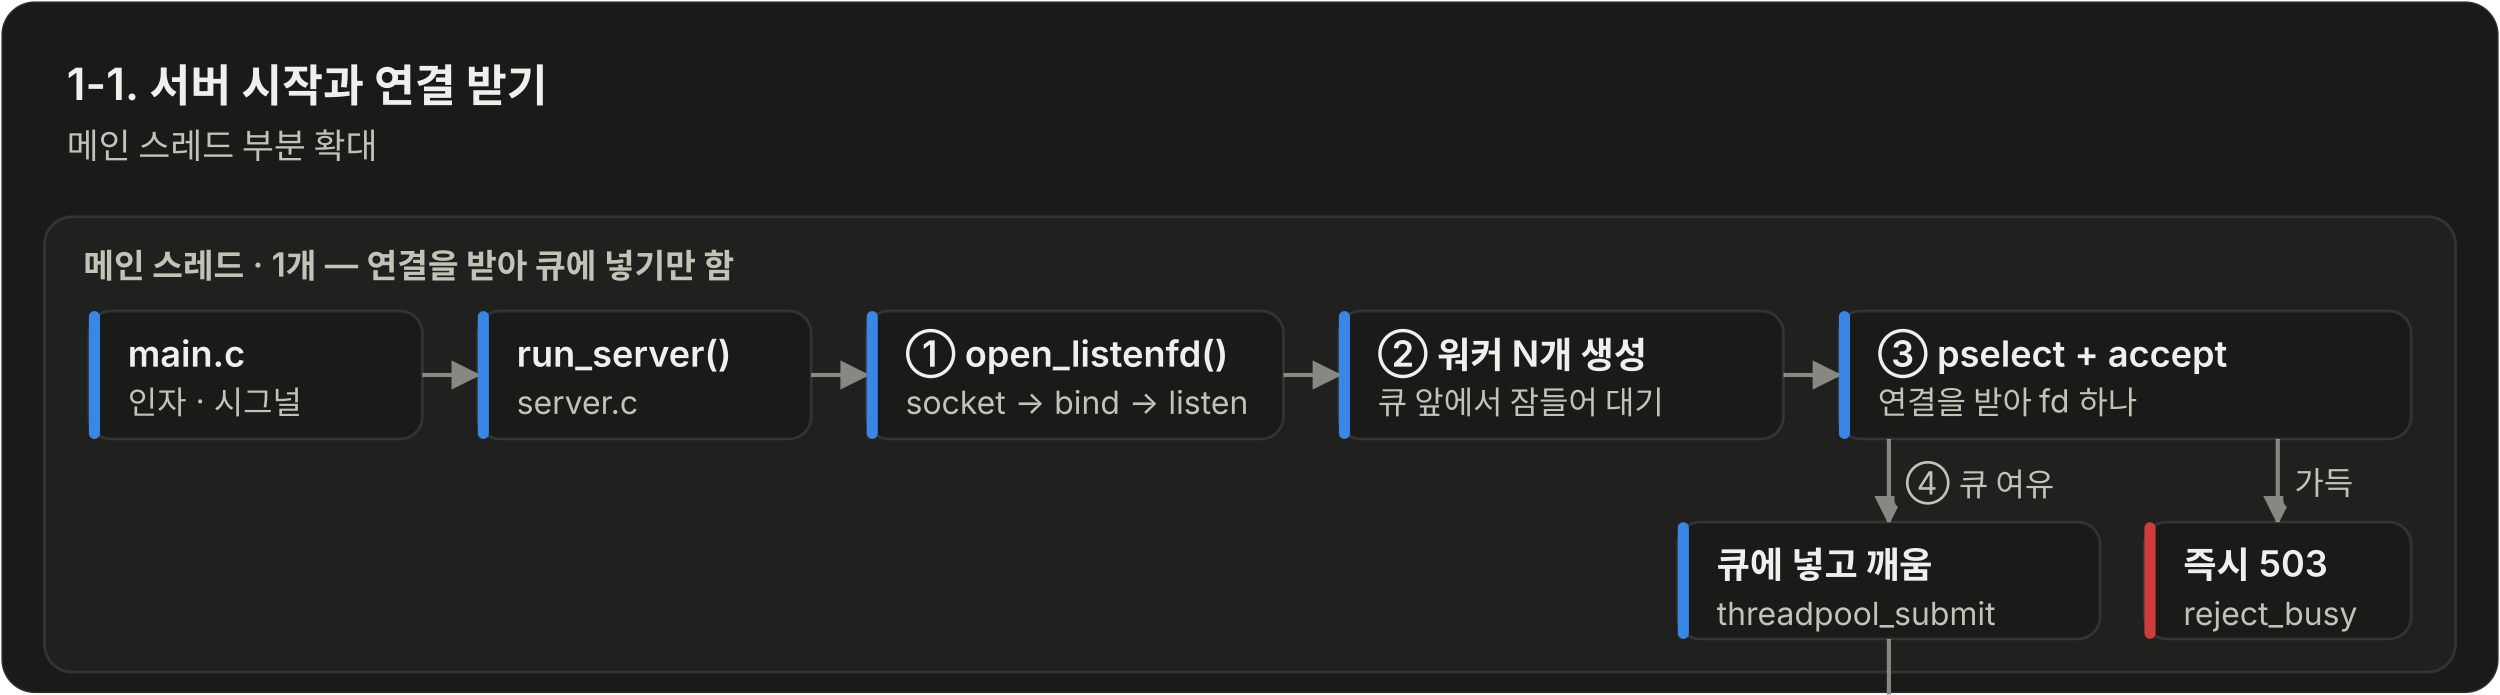
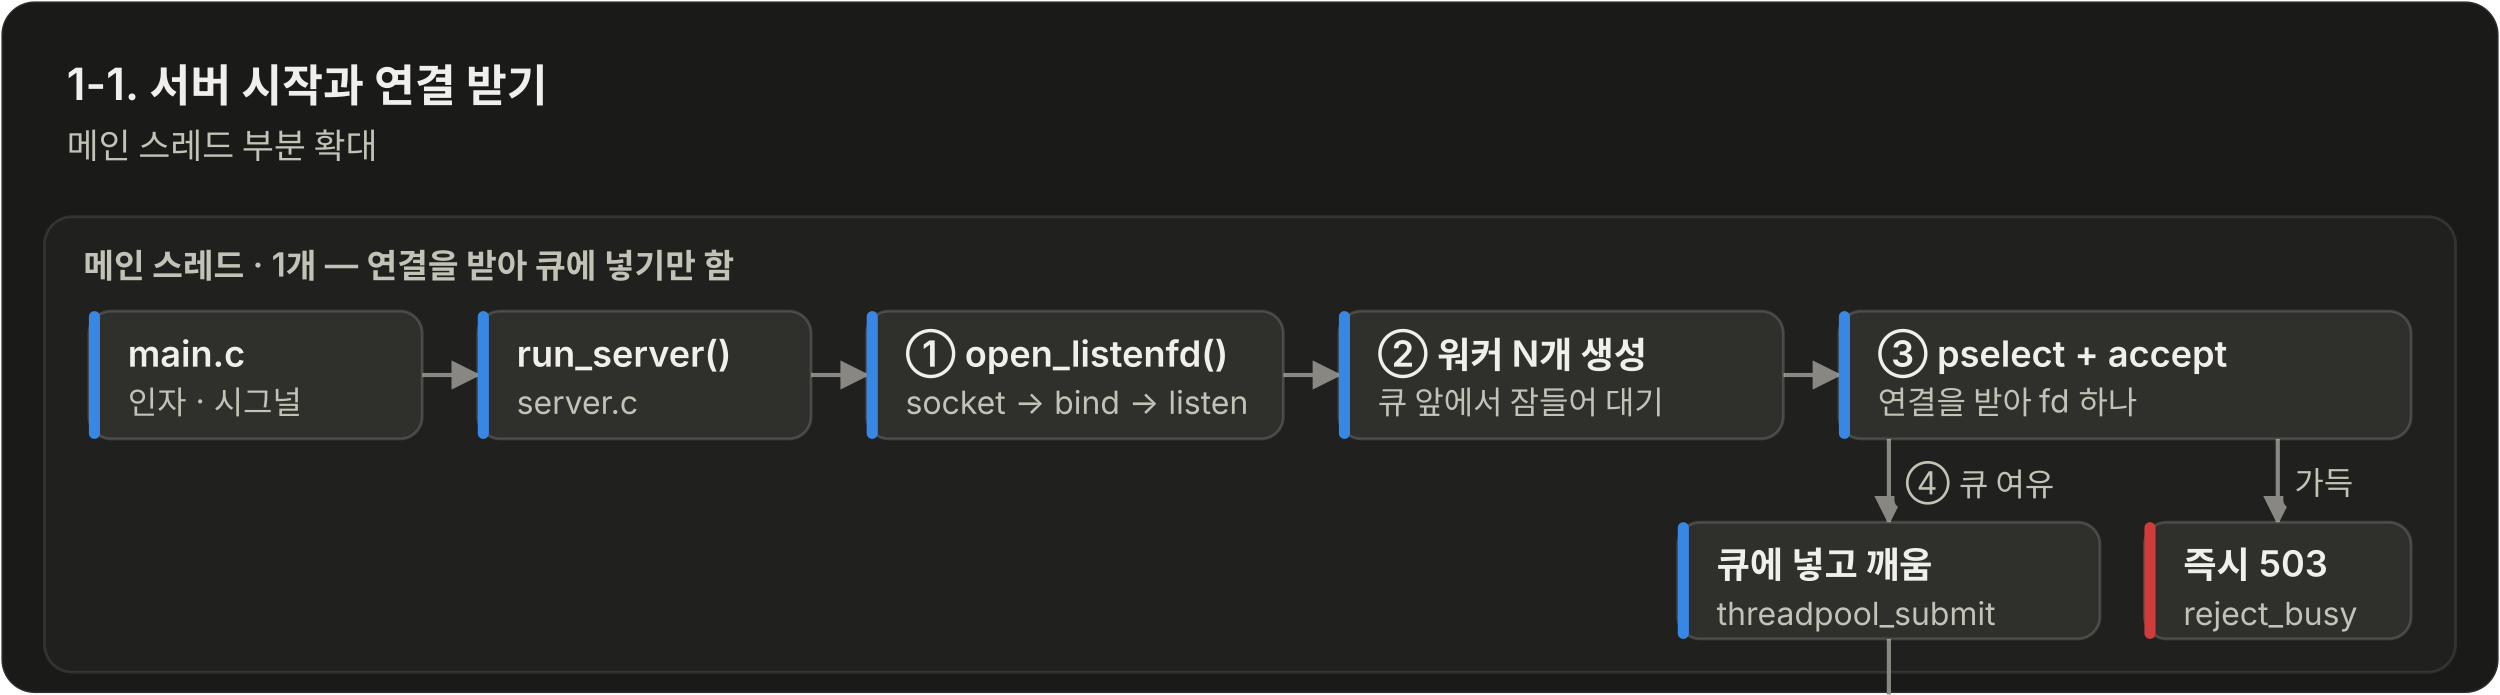
<svg xmlns="http://www.w3.org/2000/svg" width="900" height="250" viewBox="0 0 900 250" font-family="system-ui, -apple-system, 'Segoe UI', 'Apple SD Gothic Neo', 'Malgun Gothic', 'Noto Sans KR', sans-serif" role="img" aria-label="1-1. 서버 시작과 연결 받기">
  <defs>
    <marker id="ah" viewBox="0 0 10 10" refX="9" refY="5" markerWidth="7" markerHeight="7" orient="auto-start-reverse">
      <path d="M0,0 L10,5 L0,10 z" fill="#898781" />
    </marker>
  </defs>
  <rect x="0.5" y="0.5" width="899" height="249" rx="12" fill="#1a1a19" stroke="rgba(255,255,255,0.10)" />
  <text x="24" y="36" font-size="16" font-weight="600" fill="#f0efec">1-1. 서버 시작과 연결 받기</text>
  <text x="24" y="57" font-size="12.5" fill="#c3c2b7">메인 스레드 부분 확대</text>
  <svg x="0" y="70" width="900" height="180" viewBox="0 52 900 180">
    <rect x="16" y="60" width="868" height="164" rx="10" fill="#20201f" stroke="rgba(255,255,255,0.10)" />
    <text x="30" y="82" font-size="12" font-weight="600" fill="#c3c2b7">메인 스레드 · 1개 — 연결을 받아 큐에 넣기만 함</text>
    <rect x="16" y="240" width="868" height="500" rx="10" fill="#20201f" stroke="rgba(255,255,255,0.10)" />
    <text x="30" y="262" font-size="12" font-weight="600" fill="#c3c2b7">워커 스레드 · N개 — handle_connection(connfd) 한 함수 안에서 반복</text>
    <g>
      <path d="M152,117 L172,117" fill="none" stroke="#898781" stroke-width="1.5" stroke-linejoin="round" marker-end="url(#ah)" />
    </g>
    <g>
      <path d="M292,117 L312,117" fill="none" stroke="#898781" stroke-width="1.5" stroke-linejoin="round" marker-end="url(#ah)" />
    </g>
    <g>
      <path d="M462,117 L482,117" fill="none" stroke="#898781" stroke-width="1.5" stroke-linejoin="round" marker-end="url(#ah)" />
    </g>
    <g>
      <path d="M642,117 L662,117" fill="none" stroke="#898781" stroke-width="1.5" stroke-linejoin="round" marker-end="url(#ah)" />
    </g>
    <g>
      <path d="M680,140 L680,170" fill="none" stroke="#898781" stroke-width="1.5" stroke-linejoin="round" marker-end="url(#ah)" />
      <rect x="682" y="148" width="56.53" height="17" rx="3" fill="#20201f" />
      <text x="686" y="160" font-size="11.5" fill="#c3c2b7" text-anchor="start">④ 큐 여유</text>
    </g>
    <g>
      <path d="M820,140 L820,170" fill="none" stroke="#898781" stroke-width="1.5" stroke-linejoin="round" marker-end="url(#ah)" />
      <rect x="822" y="148" width="31" height="17" rx="3" fill="#20201f" />
      <text x="826" y="160" font-size="11.5" fill="#c3c2b7" text-anchor="start">가득</text>
    </g>
    <g>
      <path d="M680,212 L680,256 L528,256 L528,276" fill="none" stroke="#898781" stroke-width="1.5" stroke-linejoin="round" marker-end="url(#ah)" />
      <rect x="686" y="240" width="106.9" height="17" rx="3" fill="#20201f" />
      <text x="690" y="252" font-size="11.5" fill="#c3c2b7" text-anchor="start">워커가 큐에서 꺼냄</text>
    </g>
    <g>
      <path d="M528,322 L528,356" fill="none" stroke="#898781" stroke-width="1.5" stroke-linejoin="round" marker-end="url(#ah)" />
    </g>
    <g>
      <path d="M420,379 L182,379" fill="none" stroke="#898781" stroke-width="1.5" stroke-linejoin="round" marker-end="url(#ah)" />
      <rect x="235.59" y="362" width="130.82" height="17" rx="3" fill="#20201f" />
      <text x="301" y="374" font-size="11.5" fill="#c3c2b7" text-anchor="middle">파싱 오류 (리턴값 &gt; 0)</text>
    </g>
    <g>
      <path d="M80,402 L80,676" fill="none" stroke="#898781" stroke-width="1.5" stroke-linejoin="round" marker-end="url(#ah)" />
    </g>
    <g>
      <path d="M450,402 L450,420 L150,420 L150,676" fill="none" stroke="#898781" stroke-width="1.5" stroke-linejoin="round" marker-end="url(#ah)" />
      <rect x="236.775" y="426" width="126.45" height="17" rx="3" fill="#20201f" />
      <text x="300" y="438" font-size="11.5" fill="#c3c2b7" text-anchor="middle">끊김 · 유휴 초과 (-1)</text>
    </g>
    <g>
      <path d="M528,402 L528,446" fill="none" stroke="#898781" stroke-width="1.5" stroke-linejoin="round" marker-end="url(#ah)" />
      <rect x="532" y="418" width="55.84" height="17" rx="3" fill="#20201f" />
      <text x="536" y="430" font-size="11.5" fill="#c3c2b7" text-anchor="start">성공 (0)</text>
    </g>
    <g>
      <path d="M528,492 L528,506" fill="none" stroke="#898781" stroke-width="1.5" stroke-linejoin="round" />
    </g>
    <g>
      <path d="M285,506 L771,506" fill="none" stroke="#898781" stroke-width="1.5" stroke-linejoin="round" />
    </g>
    <g>
      <path d="M285,506 L285,522" fill="none" stroke="#898781" stroke-width="1.5" stroke-linejoin="round" marker-end="url(#ah)" />
    </g>
    <g>
      <path d="M447,506 L447,522" fill="none" stroke="#898781" stroke-width="1.5" stroke-linejoin="round" marker-end="url(#ah)" />
    </g>
    <g>
      <path d="M609,506 L609,522" fill="none" stroke="#898781" stroke-width="1.5" stroke-linejoin="round" marker-end="url(#ah)" />
    </g>
    <g>
      <path d="M771,506 L771,522" fill="none" stroke="#898781" stroke-width="1.5" stroke-linejoin="round" marker-end="url(#ah)" />
    </g>
    <g>
      <path d="M285,572 L285,586 L447,586" fill="none" stroke="#898781" stroke-width="1.5" stroke-linejoin="round" />
    </g>
    <g>
      <path d="M447,572 L447,586" fill="none" stroke="#898781" stroke-width="1.5" stroke-linejoin="round" />
    </g>
    <g>
      <path d="M366,586 L366,598" fill="none" stroke="#898781" stroke-width="1.5" stroke-linejoin="round" marker-end="url(#ah)" />
    </g>
    <g>
      <path d="M609,572 L609,586 L771,586" fill="none" stroke="#898781" stroke-width="1.5" stroke-linejoin="round" />
    </g>
    <g>
      <path d="M771,572 L771,586" fill="none" stroke="#898781" stroke-width="1.5" stroke-linejoin="round" />
    </g>
    <g>
      <path d="M690,586 L690,598" fill="none" stroke="#898781" stroke-width="1.5" stroke-linejoin="round" marker-end="url(#ah)" />
    </g>
    <g>
      <path d="M366,640 L366,656 L500,656 L500,676" fill="none" stroke="#898781" stroke-width="1.5" stroke-linejoin="round" marker-end="url(#ah)" />
    </g>
    <g>
      <path d="M690,640 L690,656 L556,656 L556,676" fill="none" stroke="#898781" stroke-width="1.5" stroke-linejoin="round" marker-end="url(#ah)" />
    </g>
    <g>
      <path d="M420,699 L182,699" fill="none" stroke="#898781" stroke-width="1.5" stroke-linejoin="round" marker-end="url(#ah)" />
      <rect x="217.65" y="681" width="166.7" height="17" rx="3" fill="#20201f" />
      <text x="301" y="693" font-size="11.5" fill="#c3c2b7" text-anchor="middle">keep-alive가 아니거나 오류</text>
    </g>
    <g>
      <path d="M636,699 L866,699 L866,379 L636,379" fill="none" stroke="#898781" stroke-width="1.5" stroke-linejoin="round" marker-end="url(#ah)" />
      <rect x="675.385" y="362" width="169.23" height="17" rx="3" fill="#20201f" />
      <text x="760" y="374" font-size="11.5" fill="#c3c2b7" text-anchor="middle">keep-alive 유지 · 다음 요청</text>
    </g>
    <g>
-       <rect x="32" y="94" width="120" height="46" rx="8" fill="#1a1a19" stroke="rgba(255,255,255,0.10)" />
+       <rect x="32" y="94" width="120" height="46" rx="8" fill="#2f2f2c" stroke="rgba(255,255,255,0.16)" />
      <rect x="32" y="94" width="4" height="46" rx="2" fill="#3987e5" />
      <text x="46" y="114" font-size="13" font-weight="600" fill="#f0efec">main.c</text>
      <text x="46" y="131" font-size="11.5" fill="#c3c2b7">인자 · 시그널</text>
    </g>
    <g>
-       <rect x="172" y="94" width="120" height="46" rx="8" fill="#1a1a19" stroke="rgba(255,255,255,0.10)" />
+       <rect x="172" y="94" width="120" height="46" rx="8" fill="#2f2f2c" stroke="rgba(255,255,255,0.16)" />
      <rect x="172" y="94" width="4" height="46" rx="2" fill="#3987e5" />
      <text x="186" y="114" font-size="13" font-weight="600" fill="#f0efec">run_server()</text>
      <text x="186" y="131" font-size="11.5" fill="#c3c2b7">server.c</text>
    </g>
    <g>
-       <rect x="312" y="94" width="150" height="46" rx="8" fill="#1a1a19" stroke="rgba(255,255,255,0.10)" />
+       <rect x="312" y="94" width="150" height="46" rx="8" fill="#2f2f2c" stroke="rgba(255,255,255,0.16)" />
      <rect x="312" y="94" width="4" height="46" rx="2" fill="#3987e5" />
      <text x="326" y="114" font-size="13" font-weight="600" fill="#f0efec">① open_listenfd()</text>
      <text x="326" y="131" font-size="11.5" fill="#c3c2b7">socket → bind → listen</text>
    </g>
    <g>
-       <rect x="482" y="94" width="160" height="46" rx="8" fill="#1a1a19" stroke="rgba(255,255,255,0.10)" />
+       <rect x="482" y="94" width="160" height="46" rx="8" fill="#2f2f2c" stroke="rgba(255,255,255,0.16)" />
      <rect x="482" y="94" width="4" height="46" rx="2" fill="#3987e5" />
      <text x="496" y="114" font-size="13" font-weight="600" fill="#f0efec">② 워커 N개 생성</text>
      <text x="496" y="131" font-size="11.5" fill="#c3c2b7">큐 앞에서 잠들어 대기</text>
    </g>
    <g>
-       <rect x="662" y="94" width="206" height="46" rx="8" fill="#1a1a19" stroke="rgba(255,255,255,0.10)" />
+       <rect x="662" y="94" width="206" height="46" rx="8" fill="#2f2f2c" stroke="rgba(255,255,255,0.16)" />
      <rect x="662" y="94" width="4" height="46" rx="2" fill="#3987e5" />
      <text x="676" y="114" font-size="13" font-weight="600" fill="#f0efec">③ pselect + accept</text>
      <text x="676" y="131" font-size="11.5" fill="#c3c2b7">연결을 받아 fd 하나</text>
    </g>
    <g>
-       <rect x="604" y="170" width="152" height="42" rx="8" fill="#1a1a19" stroke="rgba(255,255,255,0.10)" />
+       <rect x="604" y="170" width="152" height="42" rx="8" fill="#2f2f2c" stroke="rgba(255,255,255,0.16)" />
      <rect x="604" y="170" width="4" height="42" rx="2" fill="#3987e5" />
      <text x="618" y="190" font-size="13" font-weight="600" fill="#f0efec">큐에 넣고 깨움</text>
      <text x="618" y="207" font-size="11.5" fill="#c3c2b7">threadpool_submit</text>
    </g>
    <g>
-       <rect x="772" y="170" width="96" height="42" rx="8" fill="#1a1a19" stroke="rgba(255,255,255,0.10)" />
+       <rect x="772" y="170" width="96" height="42" rx="8" fill="#2f2f2c" stroke="rgba(255,255,255,0.16)" />
      <rect x="772" y="170" width="4" height="42" rx="2" fill="#d03b3b" />
      <text x="786" y="190" font-size="13" font-weight="600" fill="#f0efec">즉시 503</text>
      <text x="786" y="207" font-size="11.5" fill="#c3c2b7">reject_busy</text>
    </g>
    <g>
-       <rect x="420" y="276" width="216" height="46" rx="8" fill="#1a1a19" stroke="rgba(255,255,255,0.10)" />
+       <rect x="420" y="276" width="216" height="46" rx="8" fill="#2f2f2c" stroke="rgba(255,255,255,0.16)" />
      <rect x="420" y="276" width="4" height="46" rx="2" fill="#898781" />
      <text x="434" y="296" font-size="13" font-weight="600" fill="#f0efec">handle_connection(fd)</text>
      <text x="434" y="313" font-size="11.5" fill="#c3c2b7">⑤ 버퍼 8KB · 수신 5초 · 송신 10초</text>
    </g>
    <g>
-       <rect x="420" y="356" width="216" height="46" rx="8" fill="#1a1a19" stroke="rgba(255,255,255,0.10)" />
+       <rect x="420" y="356" width="216" height="46" rx="8" fill="#2f2f2c" stroke="rgba(255,255,255,0.16)" />
      <rect x="420" y="356" width="4" height="46" rx="2" fill="#898781" />
      <text x="434" y="376" font-size="13" font-weight="600" fill="#f0efec">read_request()</text>
      <text x="434" y="393" font-size="11.5" fill="#c3c2b7">rio.c · ⑥ 리턴값 0 / 양수 / -1</text>
    </g>
    <g>
-       <rect x="32" y="356" width="150" height="46" rx="8" fill="#1a1a19" stroke="rgba(255,255,255,0.10)" />
+       <rect x="32" y="356" width="150" height="46" rx="8" fill="#2f2f2c" stroke="rgba(255,255,255,0.16)" />
      <rect x="32" y="356" width="4" height="46" rx="2" fill="#d03b3b" />
      <text x="46" y="376" font-size="13" font-weight="600" fill="#f0efec">reply_error()</text>
      <text x="46" y="393" font-size="11.5" fill="#c3c2b7">오류 응답 · keep = 0</text>
    </g>
    <g>
-       <rect x="420" y="446" width="216" height="46" rx="8" fill="#1a1a19" stroke="rgba(255,255,255,0.10)" />
+       <rect x="420" y="446" width="216" height="46" rx="8" fill="#2f2f2c" stroke="rgba(255,255,255,0.16)" />
      <rect x="420" y="446" width="4" height="46" rx="2" fill="#898781" />
      <text x="434" y="466" font-size="13" font-weight="600" fill="#f0efec">⑦ dispatch()</text>
      <text x="434" y="483" font-size="11.5" fill="#c3c2b7">직전에 keep 결정 · 4갈래 분기</text>
    </g>
    <g>
-       <rect x="210" y="522" width="150" height="50" rx="8" fill="#1a1a19" stroke="rgba(255,255,255,0.10)" />
+       <rect x="210" y="522" width="150" height="50" rx="8" fill="#2f2f2c" stroke="rgba(255,255,255,0.16)" />
      <rect x="210" y="522" width="4" height="50" rx="2" fill="#9085e9" />
      <text x="224" y="542" font-size="13" font-weight="600" fill="#f0efec">Forward Proxy</text>
      <text x="224" y="559" font-size="11.5" fill="#c3c2b7">http://… 절대 URL · -f</text>
    </g>
    <g>
-       <rect x="372" y="522" width="150" height="50" rx="8" fill="#1a1a19" stroke="rgba(255,255,255,0.10)" />
+       <rect x="372" y="522" width="150" height="50" rx="8" fill="#2f2f2c" stroke="rgba(255,255,255,0.16)" />
      <rect x="372" y="522" width="4" height="50" rx="2" fill="#9085e9" />
      <text x="386" y="542" font-size="13" font-weight="600" fill="#f0efec">Reverse Proxy</text>
      <text x="386" y="559" font-size="11.5" fill="#c3c2b7">routes.conf 경로</text>
    </g>
    <g>
-       <rect x="534" y="522" width="150" height="50" rx="8" fill="#1a1a19" stroke="rgba(255,255,255,0.10)" />
+       <rect x="534" y="522" width="150" height="50" rx="8" fill="#2f2f2c" stroke="rgba(255,255,255,0.16)" />
      <rect x="534" y="522" width="4" height="50" rx="2" fill="#199e70" />
      <text x="548" y="542" font-size="13" font-weight="600" fill="#f0efec">CGI</text>
      <text x="548" y="559" font-size="11.5" fill="#c3c2b7">/cgi-bin/ · fork + execve</text>
    </g>
    <g>
-       <rect x="696" y="522" width="150" height="50" rx="8" fill="#1a1a19" stroke="rgba(255,255,255,0.10)" />
+       <rect x="696" y="522" width="150" height="50" rx="8" fill="#2f2f2c" stroke="rgba(255,255,255,0.16)" />
      <rect x="696" y="522" width="4" height="50" rx="2" fill="#199e70" />
      <text x="710" y="542" font-size="13" font-weight="600" fill="#f0efec">정적 파일</text>
      <text x="710" y="559" font-size="11.5" fill="#c3c2b7">그 외 · 작은 파일 캐시</text>
    </g>
    <g>
-       <rect x="276" y="598" width="180" height="42" rx="8" fill="#1a1a19" stroke="rgba(255,255,255,0.10)" />
+       <rect x="276" y="598" width="180" height="42" rx="8" fill="#2f2f2c" stroke="rgba(255,255,255,0.16)" />
      <rect x="276" y="598" width="4" height="42" rx="2" fill="#9085e9" />
      <text x="290" y="618" font-size="13" font-weight="600" fill="#f0efec">proxy_relay()</text>
      <text x="290" y="635" font-size="11.5" fill="#c3c2b7">응답 검사 · 502 / 504</text>
    </g>
    <g>
-       <rect x="592" y="598" width="196" height="42" rx="8" fill="#1a1a19" stroke="rgba(255,255,255,0.10)" />
+       <rect x="592" y="598" width="196" height="42" rx="8" fill="#2f2f2c" stroke="rgba(255,255,255,0.16)" />
      <rect x="592" y="598" width="4" height="42" rx="2" fill="#199e70" />
      <text x="606" y="618" font-size="13" font-weight="600" fill="#f0efec">send_headers / response</text>
      <text x="606" y="635" font-size="11.5" fill="#c3c2b7">Content-Length 붙여 응답</text>
    </g>
    <g>
-       <rect x="420" y="676" width="216" height="46" rx="8" fill="#1a1a19" stroke="rgba(255,255,255,0.10)" />
+       <rect x="420" y="676" width="216" height="46" rx="8" fill="#2f2f2c" stroke="rgba(255,255,255,0.16)" />
      <rect x="420" y="676" width="4" height="46" rx="2" fill="#898781" />
      <text x="434" y="696" font-size="13" font-weight="600" fill="#f0efec">⑧ 계속할지 판단</text>
      <text x="434" y="713" font-size="11.5" fill="#c3c2b7">keep · 리턴값 hr</text>
    </g>
    <g>
-       <rect x="32" y="676" width="150" height="46" rx="8" fill="#1a1a19" stroke="rgba(255,255,255,0.10)" />
+       <rect x="32" y="676" width="150" height="46" rx="8" fill="#2f2f2c" stroke="rgba(255,255,255,0.16)" />
      <rect x="32" y="676" width="4" height="46" rx="2" fill="#d03b3b" />
      <text x="46" y="696" font-size="13" font-weight="600" fill="#f0efec">lingering_close()</text>
      <text x="46" y="713" font-size="11.5" fill="#c3c2b7">남은 입력 비우고 끊기</text>
    </g>
  </svg>
</svg>
